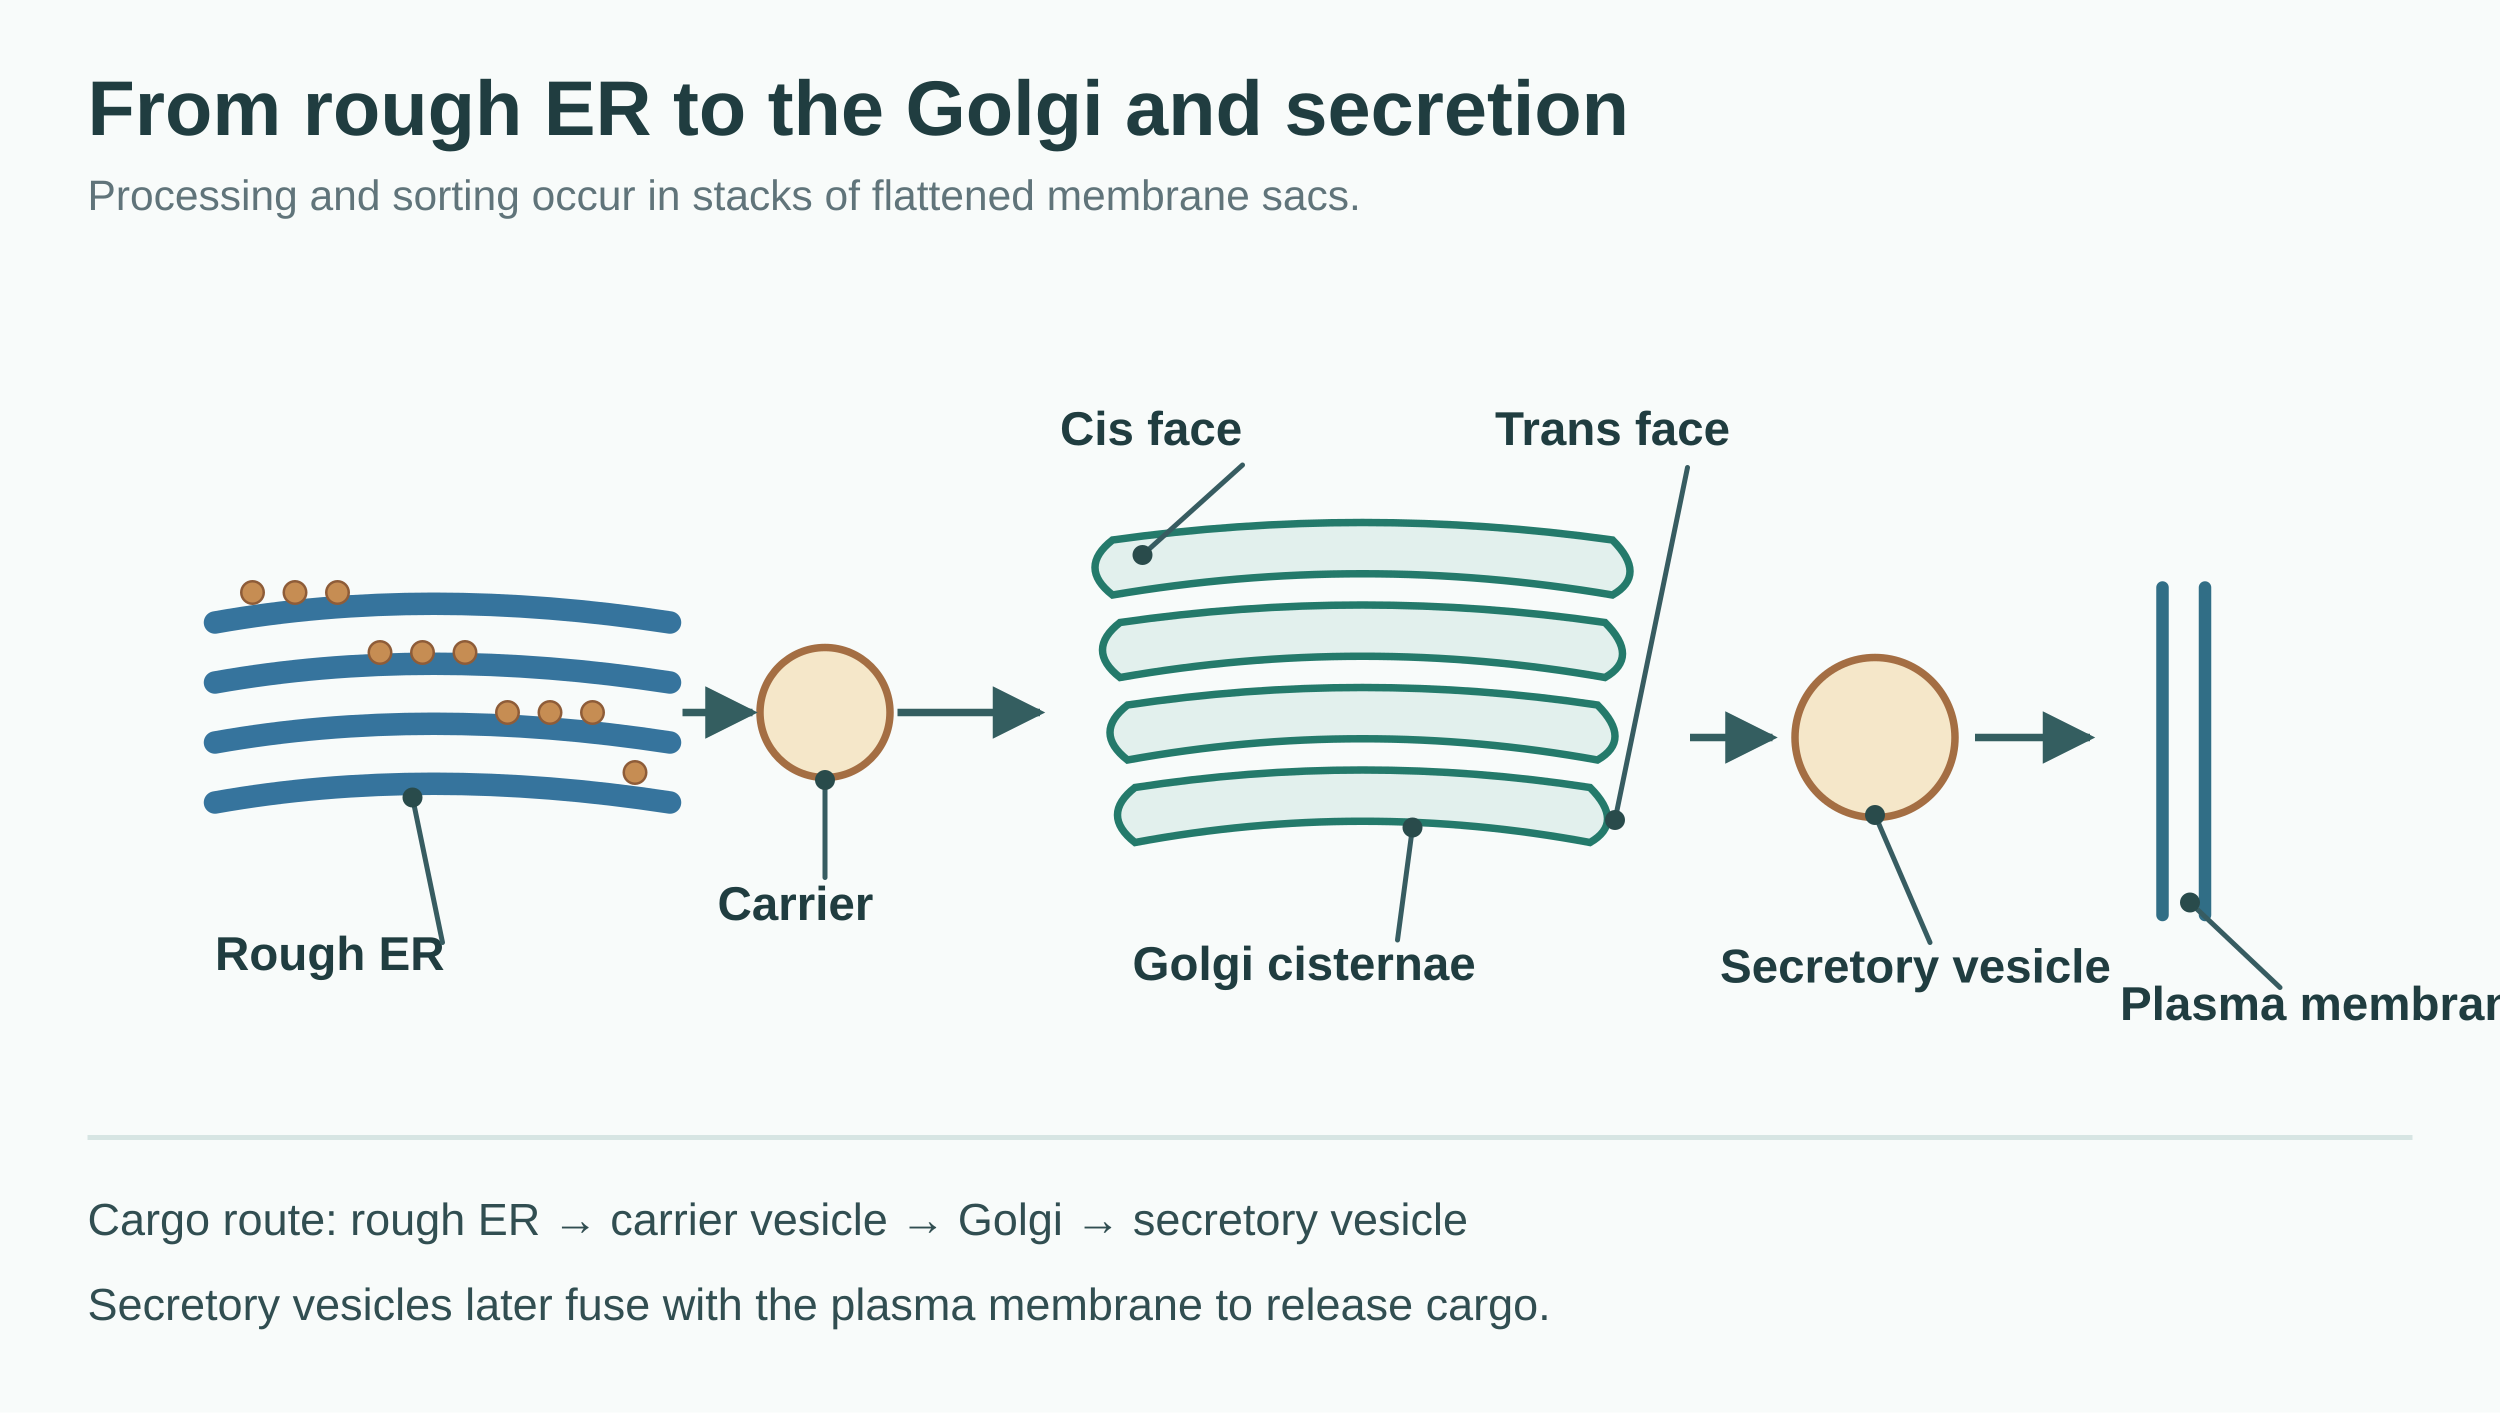
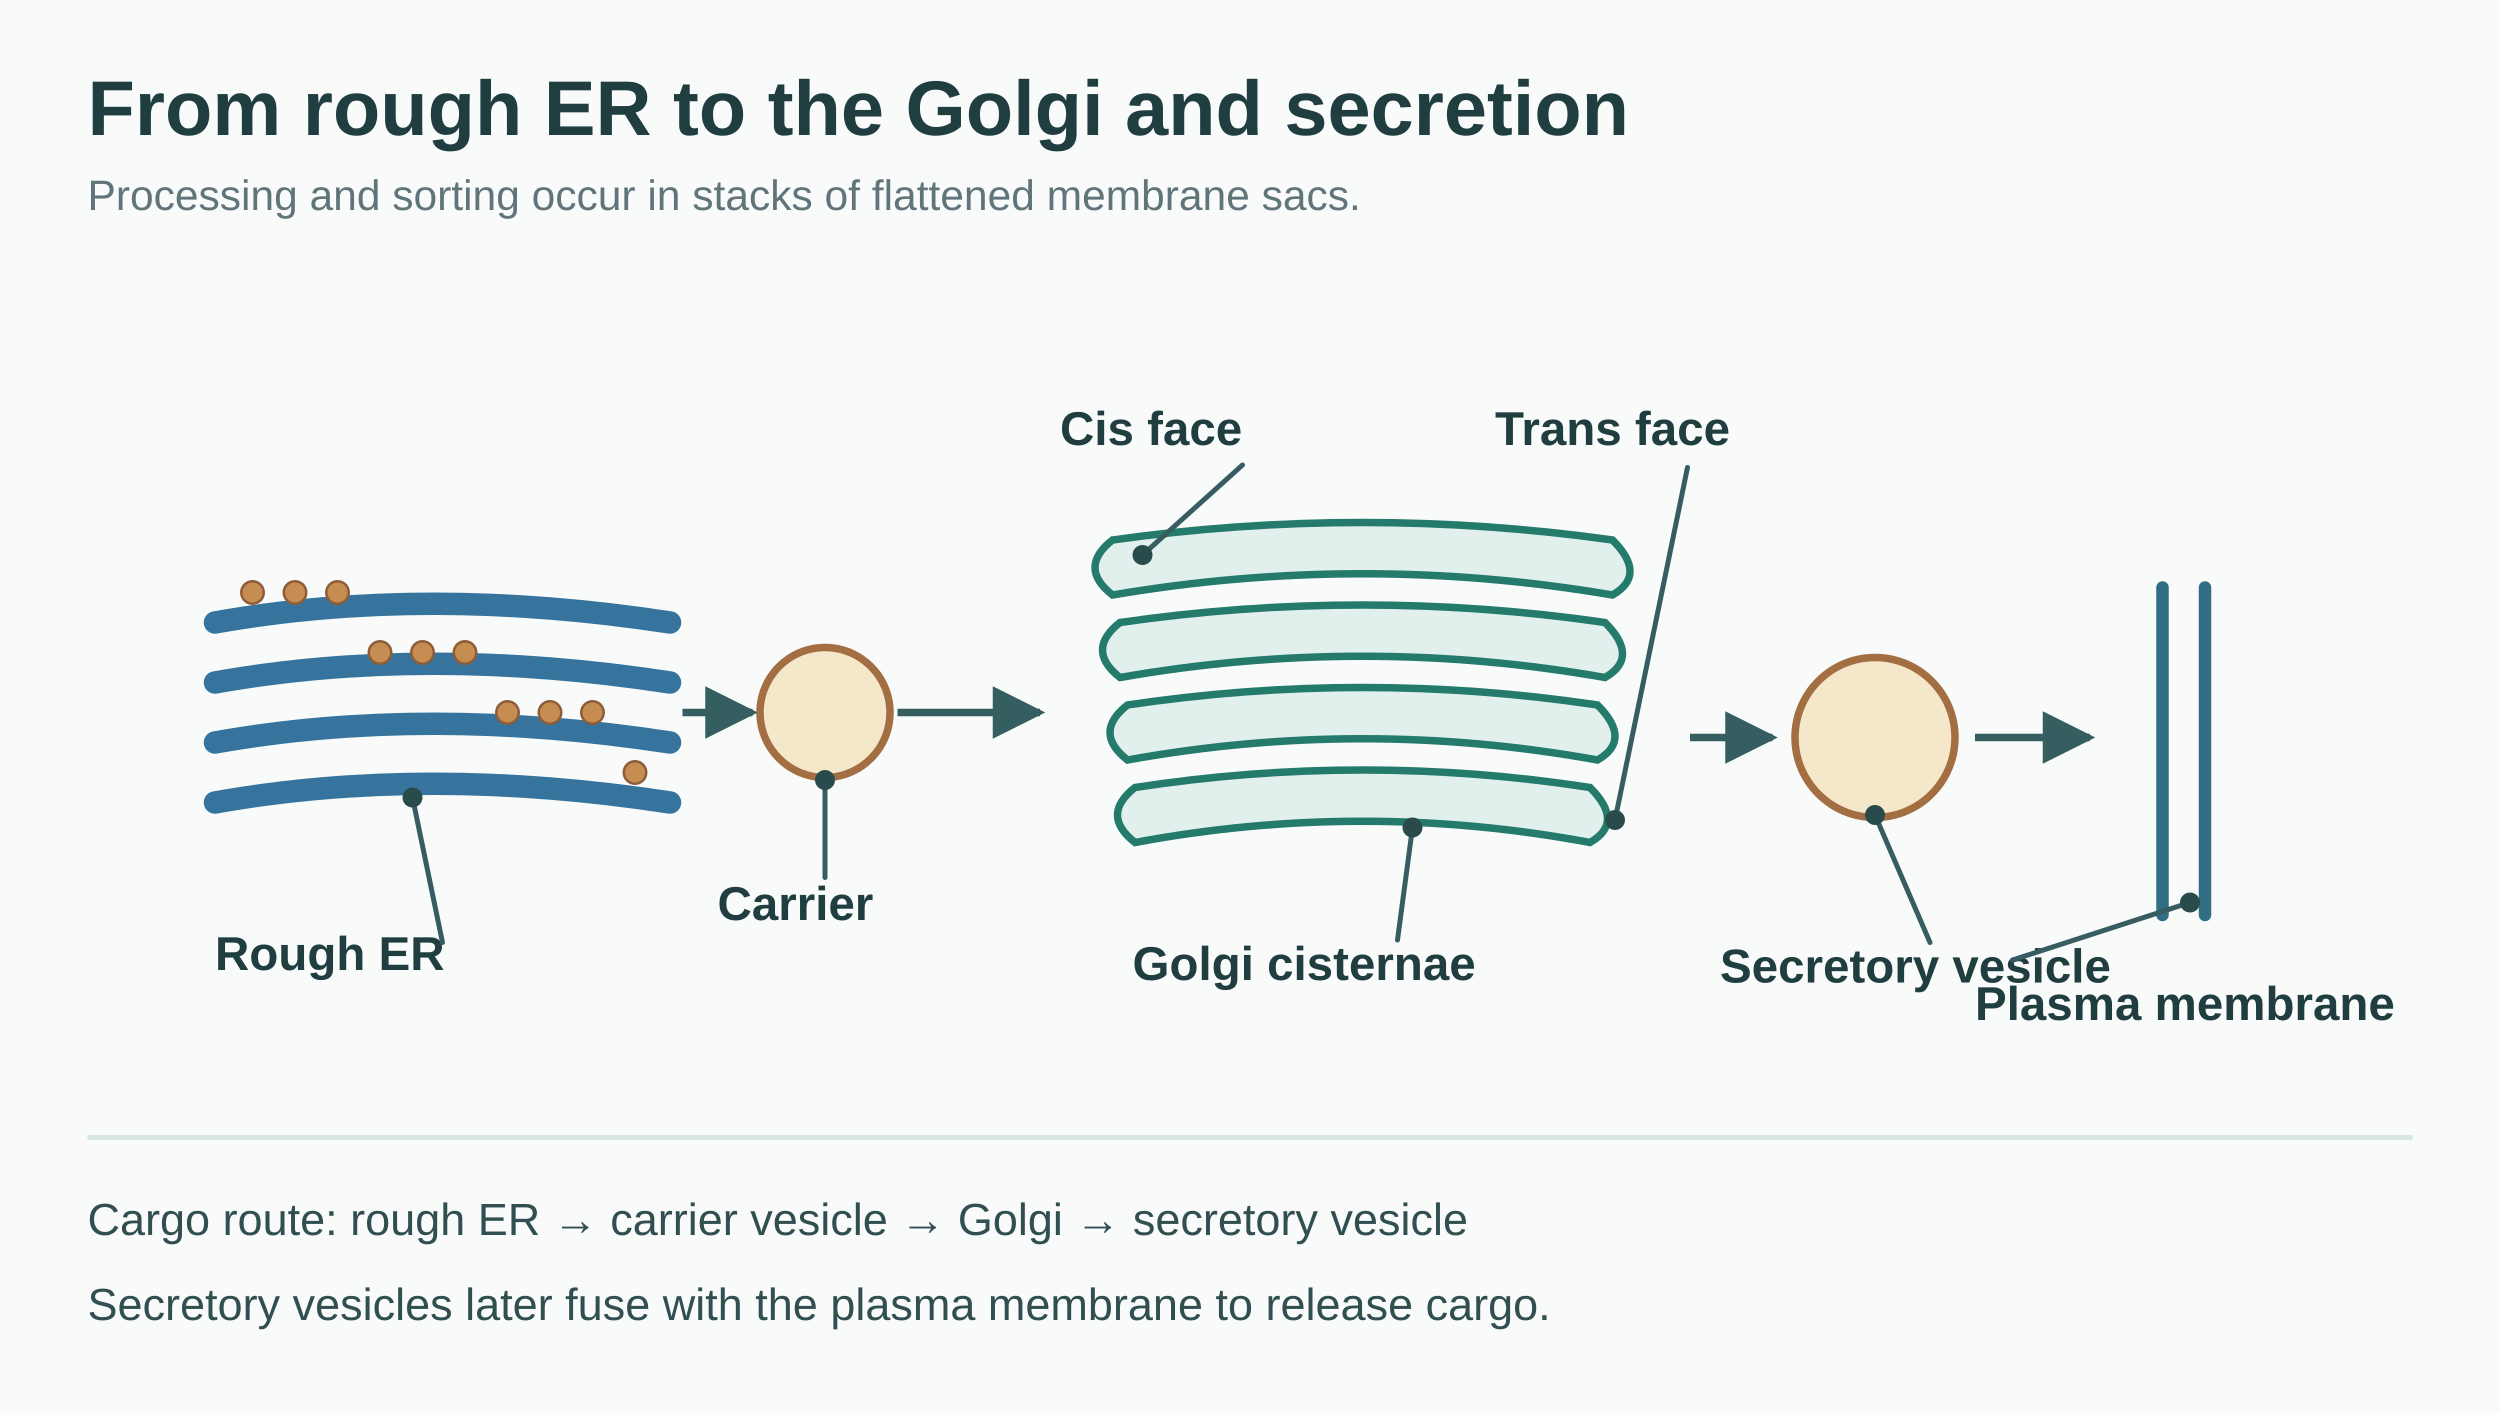
<svg xmlns="http://www.w3.org/2000/svg" viewBox="0 0 1000 565" role="img" aria-labelledby="golgi-title golgi-desc">
  <defs>
    <marker id="end" viewBox="0 0 10 10" refX="9" refY="5" markerWidth="7" markerHeight="7" orient="auto">
      <path d="M0 0 L10 5 L0 10 Z" fill="#345e60" />
    </marker>
  </defs>
  <style>text{font-family:Arial,Helvetica,sans-serif;fill:#203d40}.title{font-size:31px;font-weight:700}.subtitle{font-size:17px;fill:#60747a}.step{font-size:22px;font-weight:700}.label{font-size:19px;font-weight:600}.small{font-size:17px;fill:#436264}.note{font-size:18px;fill:#314e51}.leader{stroke:#375c61;stroke-width:2;fill:none;stroke-linecap:round}.arrow{stroke:#345e60;stroke-width:3;fill:none;marker-end:url(#end)}.cisterna{fill:#e2f0ed;stroke:#247a6b;stroke-width:3}</style>
  <rect width="1000" height="565" fill="#f8fbfa" />
  <text x="35" y="54" class="title">From rough ER to the Golgi and secretion</text>
  <text x="35" y="84" class="subtitle">Processing and sorting occur in stacks of flattened membrane sacs.</text>
  <path d="M86 249 Q170 234 268 249 M86 273 Q170 258 268 273 M86 297 Q170 282 268 297 M86 321 Q170 306 268 321" fill="none" stroke="#36749d" stroke-width="9" stroke-linecap="round" />
  <circle cx="101" cy="237" r="4.5" fill="#c68d53" stroke="#8e5c38" stroke-width="1" />
  <circle cx="118" cy="237" r="4.5" fill="#c68d53" stroke="#8e5c38" stroke-width="1" />
  <circle cx="135" cy="237" r="4.5" fill="#c68d53" stroke="#8e5c38" stroke-width="1" />
  <circle cx="152" cy="261" r="4.5" fill="#c68d53" stroke="#8e5c38" stroke-width="1" />
  <circle cx="169" cy="261" r="4.5" fill="#c68d53" stroke="#8e5c38" stroke-width="1" />
  <circle cx="186" cy="261" r="4.5" fill="#c68d53" stroke="#8e5c38" stroke-width="1" />
  <circle cx="203" cy="285" r="4.5" fill="#c68d53" stroke="#8e5c38" stroke-width="1" />
  <circle cx="220" cy="285" r="4.5" fill="#c68d53" stroke="#8e5c38" stroke-width="1" />
  <circle cx="237" cy="285" r="4.5" fill="#c68d53" stroke="#8e5c38" stroke-width="1" />
  <circle cx="254" cy="309" r="4.5" fill="#c68d53" stroke="#8e5c38" stroke-width="1" />
  <circle cx="330" cy="285" r="26" fill="#f5e7c9" stroke="#a46e43" stroke-width="3" />
  <path class="arrow" d="M273 285 L301 285" />
  <path class="arrow" d="M359 285 L416 285" />
  <path class="cisterna" d="M445 216 Q545 202 645 216 Q659 230 645 238 Q545 221 445 238 Q431 227 445 216 Z" />
  <path class="cisterna" d="M448 249 Q545 235 642 249 Q656 263 642 271 Q545 254 448 271 Q434 260 448 249 Z" />
  <path class="cisterna" d="M451 282 Q545 268 639 282 Q653 296 639 304 Q545 287 451 304 Q437 293 451 282 Z" />
  <path class="cisterna" d="M454 315 Q545 301 636 315 Q650 329 636 337 Q545 320 454 337 Q440 326 454 315 Z" />
  <circle cx="750" cy="295" r="32" fill="#f5e7c9" stroke="#a46e43" stroke-width="3" />
  <path class="arrow" d="M676 295 L709 295" />
  <path class="arrow" d="M790 295 L836 295" />
  <path d="M865 235 V366 M882 235 V366" stroke="#316e86" stroke-width="5" stroke-linecap="round" />
  <text x="86" y="388" class="label" data-recall-label="true">Rough ER</text>
  <path class="leader" d="M177 377 L165 319" />
  <circle cx="165" cy="319" r="4" fill="#294b4b" />
  <text x="287" y="368" class="label" data-recall-label="true">Carrier</text>
  <path class="leader" d="M330 351 L330 312" />
  <circle cx="330" cy="312" r="4" fill="#294b4b" />
  <text x="453" y="392" class="label" data-recall-label="true">Golgi cisternae</text>
  <path class="leader" d="M559 376 L565 331" />
  <circle cx="565" cy="331" r="4" fill="#294b4b" />
  <text x="688" y="393" class="label" data-recall-label="true">Secretory vesicle</text>
  <path class="leader" d="M772 377 L750 326" />
  <circle cx="750" cy="326" r="4" fill="#294b4b" />
  <text x="424" y="178" class="label" data-recall-label="true">Cis face</text>
  <path class="leader" d="M497 186 L457 222" />
  <circle cx="457" cy="222" r="4" fill="#294b4b" />
  <text x="598" y="178" class="label" data-recall-label="true">Trans face</text>
  <path class="leader" d="M675 187 L646 328" />
  <circle cx="646" cy="328" r="4" fill="#294b4b" />
-   <text x="848" y="408" class="label" data-recall-label="true">Plasma membrane</text>
-   <path class="leader" d="M912 395 L876 361" />
+   <text x="790" y="408" class="label" data-recall-label="true">Plasma membrane</text>
+   <path class="leader" d="M805 384 L876 361" />
  <circle cx="876" cy="361" r="4" fill="#294b4b" />
  <path d="M35 455 H965" stroke="#d7e5e3" stroke-width="2" />
  <text x="35" y="494" class="note">Cargo route: rough ER → carrier vesicle → Golgi → secretory vesicle</text>
  <text x="35" y="528" class="note">Secretory vesicles later fuse with the plasma membrane to release cargo.</text>
</svg>
